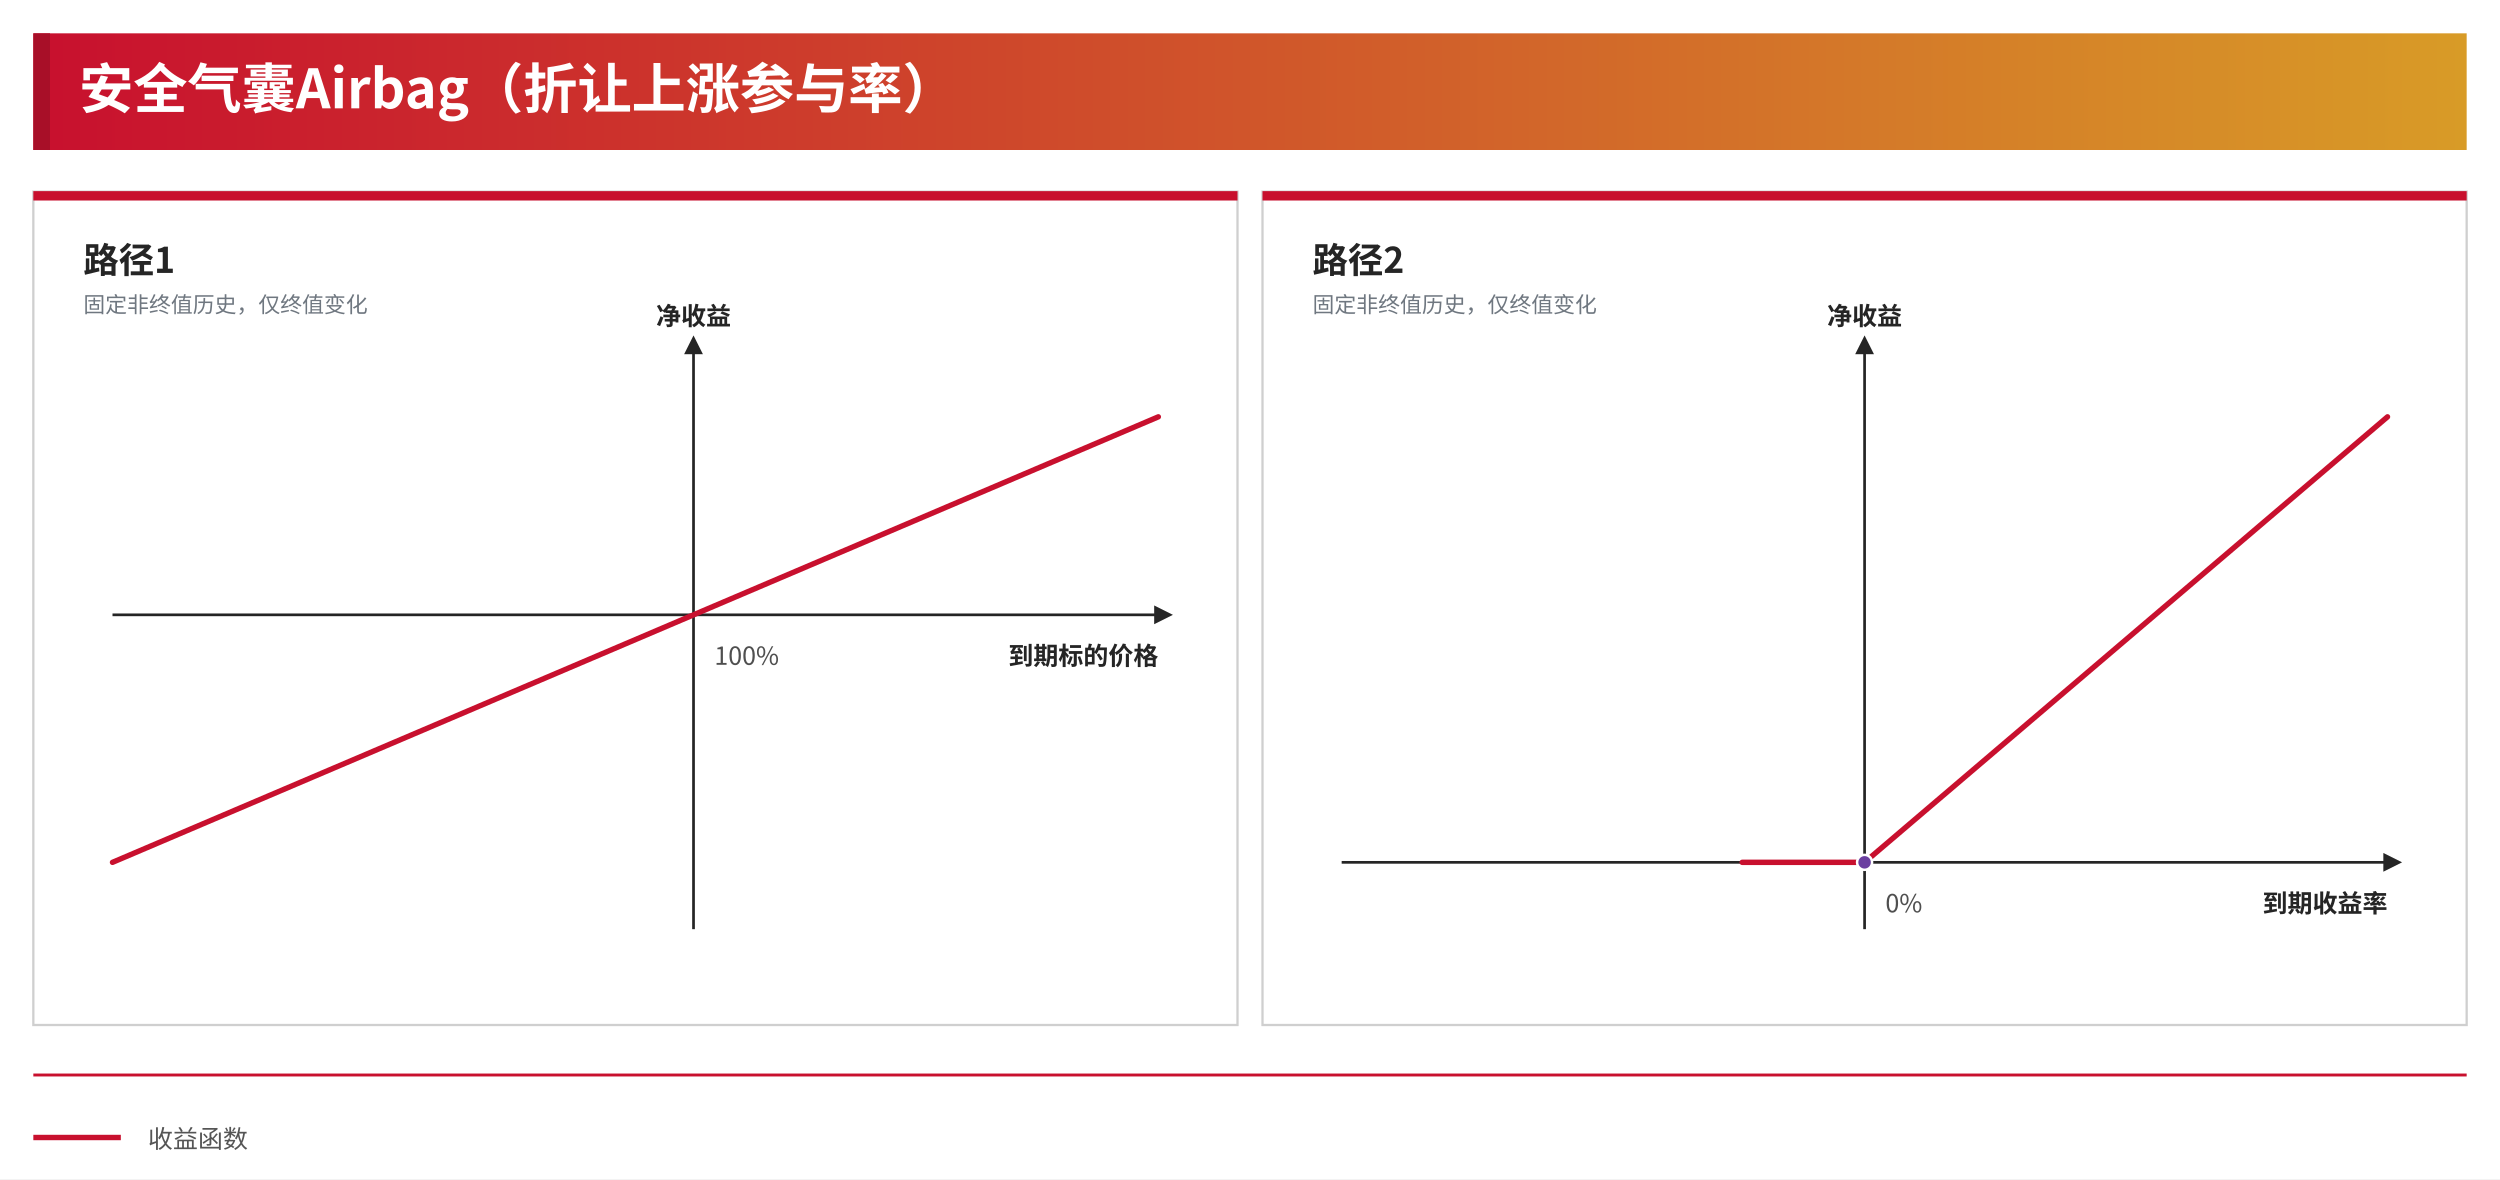
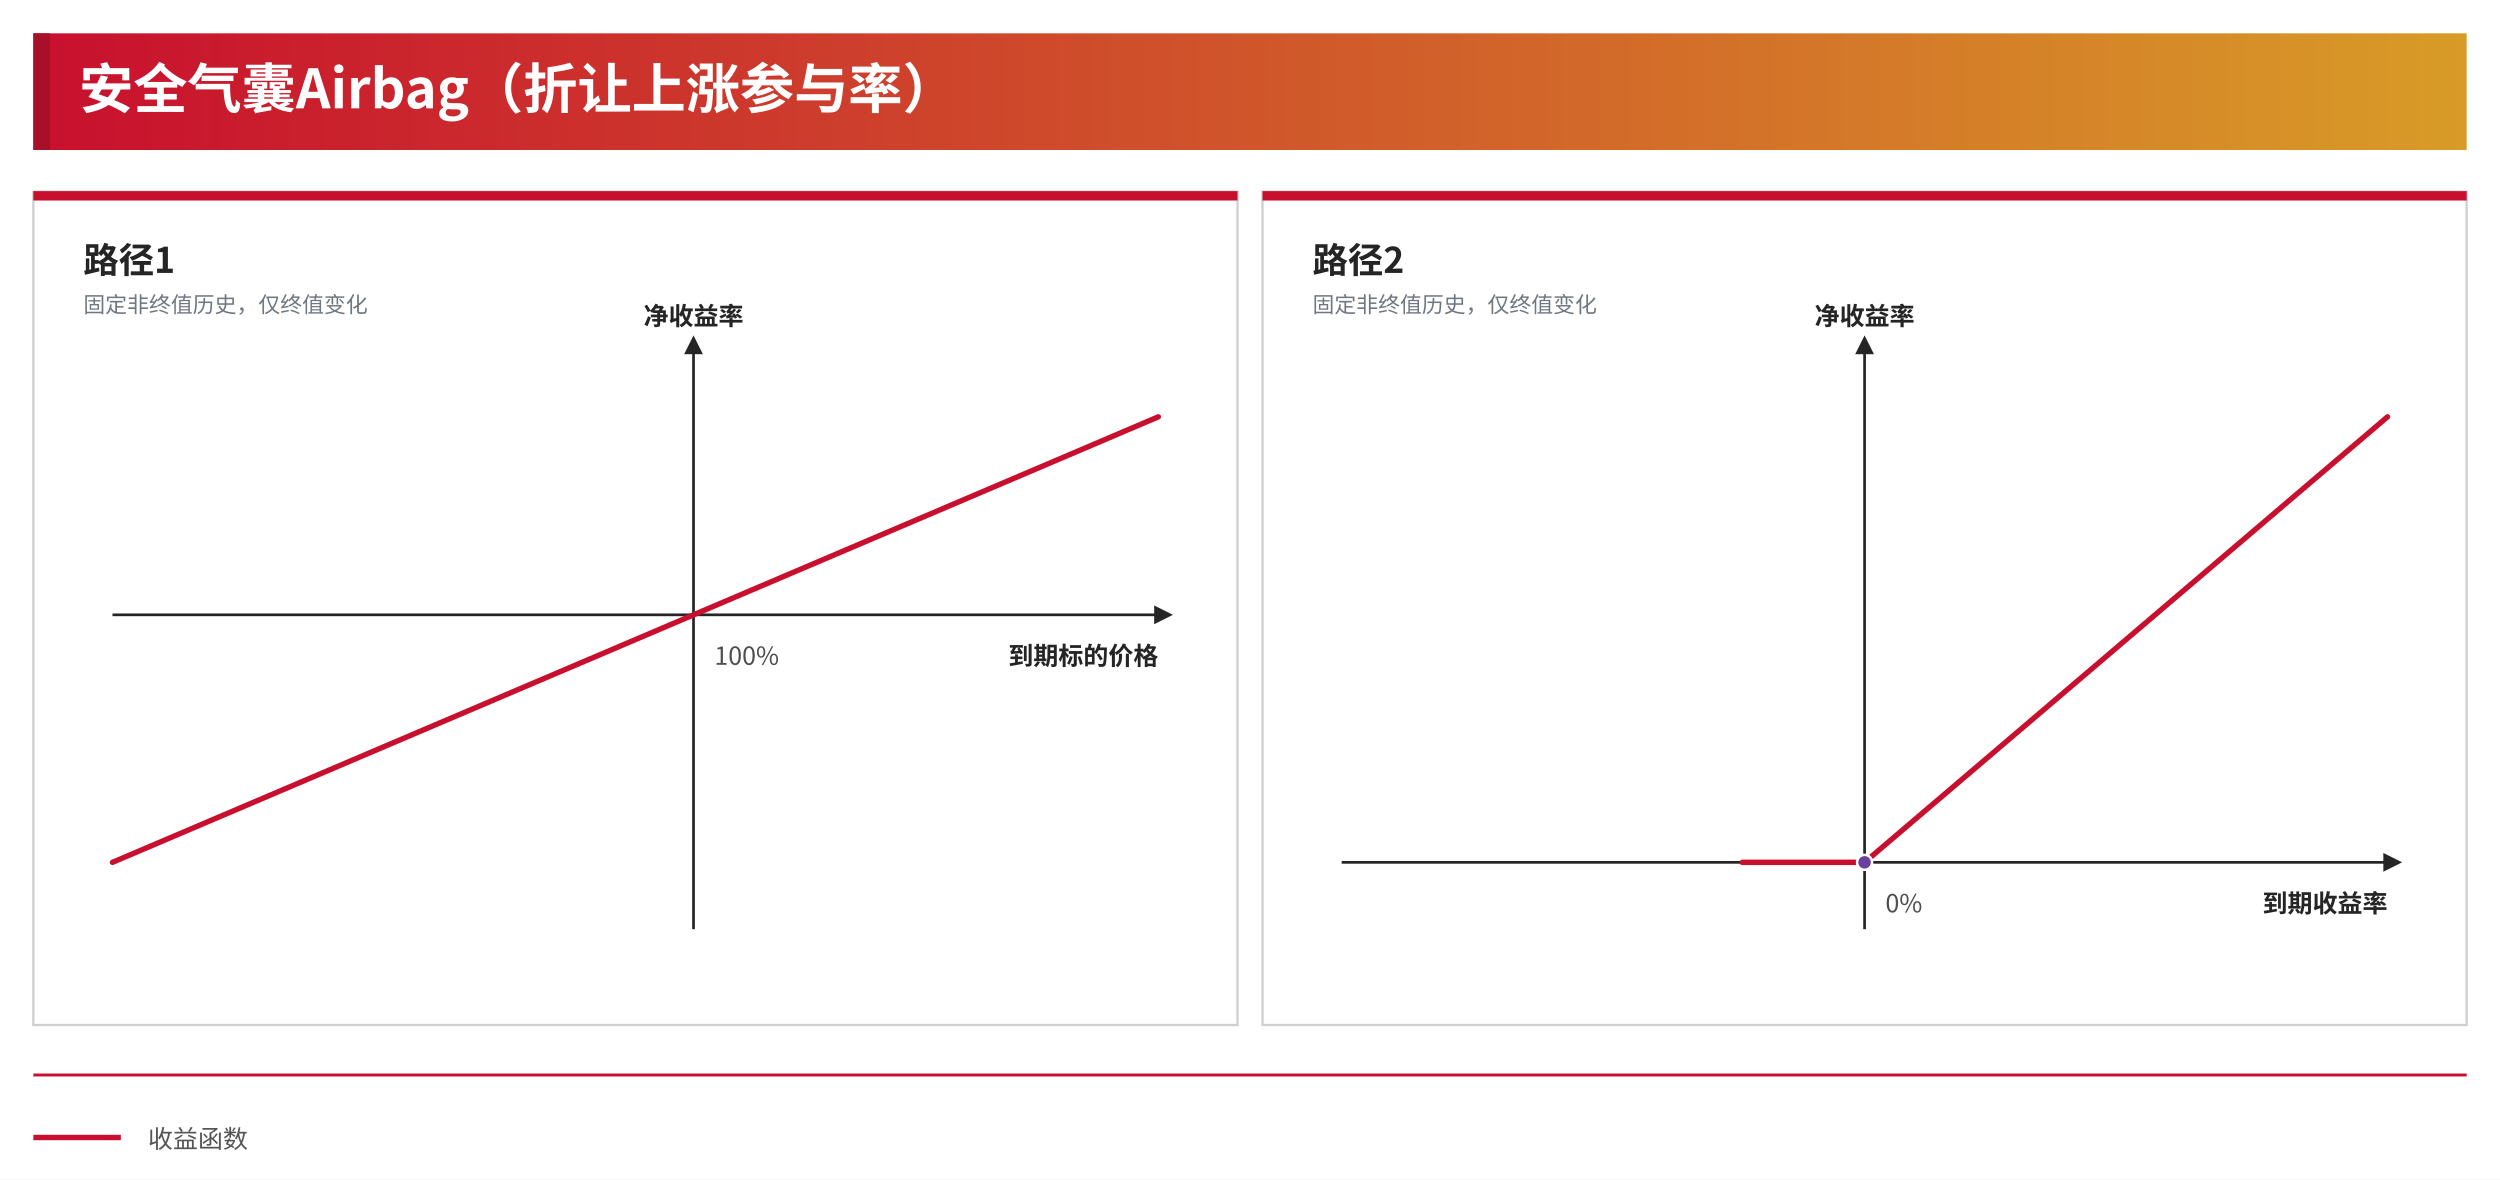
<svg xmlns="http://www.w3.org/2000/svg" width="1200" height="566" viewBox="0 0 1200 566" role="img" aria-labelledby="title desc">
  <defs>
    <linearGradient id="everbright-red-gold" x1="0" y1="0" x2="1" y2="0">
      <stop offset="0" stop-color="#C8102E" />
      <stop offset="1" stop-color="#D89B27" />
    </linearGradient>
    <style>
  .cn{font-family:"PingFang SC","Microsoft YaHei","Noto Sans CJK SC",Arial,sans-serif}.card{fill:#fff;stroke:#CFCFCF;stroke-width:1.1}.card-accent{stroke:#C8102E;stroke-width:4.5}.scenario-no{font-size:17px;font-weight:700;fill:#252525}.scenario-note{font-size:10.5px;fill:#6F7780}.axis-title{font-size:12px;font-weight:600;fill:#252525}.reference-label,.range-label{font-size:12px;fill:#4F4F4F}.axis{stroke:#252525;stroke-width:1.3}.axis-arrow{fill:#252525}.threshold{stroke-width:1;opacity:.82}.threshold-value{font-size:11px;font-weight:700}.payoff-guide{stroke:#B9BEC7;stroke-width:1;stroke-dasharray:3 4}.payoff-level-label{font-size:11px;font-weight:600;fill:#6F7780}.payoff-line{fill:none;stroke:#C8102E;stroke-width:2.6;stroke-linecap:round;stroke-linejoin:round}.payoff-jump{stroke:#C8102E;stroke-width:1.4;stroke-dasharray:4 3;fill:none}.curve-turn{fill:#6B3FA0;stroke:#fff;stroke-width:1.2}.curve-endpoint{stroke:#C8102E;stroke-width:1.7}.curve-endpoint.open{fill:#fff}.curve-endpoint.closed{fill:#C8102E}.global-legend{font-size:12px;fill:#555}.global-legend .token-sub{font-size:9px}
  </style>
  </defs>
  <rect width="1200" height="566" fill="#fff" />
  <rect x="16" y="16" width="1168" height="56" fill="url(#everbright-red-gold)" />
  <rect x="16" y="16" width="8" height="56" fill="#A80F28" />
  <text class="cn" x="38" y="52" fill="#fff" font-size="26" font-weight="700">安全气囊Airbag（折让上涨参与率）</text>
  <g data-path-card="0">
    <defs>
      <clipPath id="payoffer-card-clip-0">
        <rect x="20" y="96" width="570" height="392" />
      </clipPath>
    </defs>
    <rect class="card" x="16" y="92" width="578" height="400" />
    <line class="card-accent" x1="16" y1="94" x2="594" y2="94" />
    <g clip-path="url(#payoffer-card-clip-0)">
      <text class="cn scenario-no" x="40" y="131">路径1</text>
      <text class="cn scenario-note" x="40" y="150">固定非终值历史，仅终值变化</text>
      <line class="axis" x1="54" y1="295.12" x2="556" y2="295.12" />
      <line class="axis" x1="332.889" y1="168" x2="332.889" y2="446" />
      <path class="axis-arrow" d="M332.889 161 L328.389 170 L337.389 170 Z" />
      <path class="axis-arrow" d="M563 295.12 L554 290.62 L554 299.62 Z" />
      <path class="payoff-line" d="M54 413.923 L64.681 409.373 L75.362 404.823 L86.043 400.273 L96.723 395.723 L107.404 391.173 L118.085 386.624 L128.766 382.074 L139.447 377.524 L150.128 372.974 L160.809 368.424 L171.489 363.874 L182.17 359.324 L192.851 354.774 L203.532 350.224 L214.213 345.674 L224.894 341.124 L235.575 336.575 L246.255 332.025 L256.936 327.475 L267.617 322.925 L278.298 318.375 L288.979 313.825 L299.66 309.275 L310.34 304.725 L321.021 300.175 L331.702 295.625 L342.383 291.075 L353.064 286.525 L363.745 281.976 L374.425 277.425 L385.106 272.876 L395.787 268.326 L406.468 263.776 L417.149 259.226 L427.83 254.676 L438.511 250.126 L449.192 245.576 L459.872 241.026 L470.553 236.476 L481.234 231.926 L491.915 227.376 L502.596 222.827 L513.277 218.277 L523.957 213.727 L534.638 209.177 L545.319 204.627 L556 200.077" />
-       <text class="cn axis-title" x="332.889" y="156" text-anchor="middle">净收益</text>
+       <text class="cn axis-title" x="332.889" y="156" text-anchor="middle">净收益率</text>
      <text class="cn reference-label" x="342.889" y="319.12" text-anchor="start">100%</text>
      <text class="cn axis-title" x="556" y="319.12" text-anchor="end">到期标的价格</text>
    </g>
  </g>
  <g data-path-card="1">
    <defs>
      <clipPath id="payoffer-card-clip-1">
        <rect x="610" y="96" width="570" height="392" />
      </clipPath>
    </defs>
    <rect class="card" x="606" y="92" width="578" height="400" />
    <line class="card-accent" x1="606" y1="94" x2="1184" y2="94" />
    <g clip-path="url(#payoffer-card-clip-1)">
      <text class="cn scenario-no" x="630" y="131">路径2</text>
      <text class="cn scenario-note" x="630" y="150">固定非终值历史，仅终值变化</text>
      <line class="axis" x1="644" y1="413.923" x2="1146" y2="413.923" />
      <line class="axis" x1="895" y1="168" x2="895" y2="446" />
      <path class="axis-arrow" d="M895 161 L890.5 170 L899.5 170 Z" />
      <path class="axis-arrow" d="M1153 413.923 L1144 409.423 L1144 418.423 Z" />
      <path class="payoff-line" d="M895 413.923 L900.34 409.373 L905.681 404.823 L911.021 400.273 L916.362 395.723 L921.702 391.173 L927.043 386.624 L932.383 382.074 L937.723 377.524 L943.064 372.974 L948.404 368.424 L953.745 363.874 L959.085 359.324 L964.426 354.774 L969.766 350.224 L975.106 345.674 L980.447 341.124 L985.787 336.575 L991.128 332.024 L996.468 327.475 L1001.808 322.925 L1007.149 318.375 L1012.489 313.825 L1017.83 309.275 L1023.17 304.725 L1028.511 300.175 L1033.851 295.625 L1039.191 291.075 L1044.532 286.525 L1049.872 281.976 L1055.213 277.425 L1060.553 272.876 L1065.894 268.326 L1071.234 263.776 L1076.574 259.226 L1081.915 254.676 L1087.255 250.126 L1092.596 245.576 L1097.936 241.026 L1103.277 236.476 L1108.617 231.926 L1113.957 227.376 L1119.298 222.827 L1124.638 218.277 L1129.979 213.727 L1135.319 209.177 L1140.66 204.627 L1146 200.077 M836.255 413.923 L841.596 413.923 L846.936 413.923 L852.277 413.923 L857.617 413.923 L862.957 413.923 L868.298 413.923 L873.638 413.923 L878.979 413.923 L884.319 413.923 L889.66 413.923 L895 413.923" />
      <circle class="curve-turn" cx="895" cy="413.923" r="3.6" />
-       <text class="cn axis-title" x="895" y="156" text-anchor="middle">净收益</text>
+       <text class="cn axis-title" x="895" y="156" text-anchor="middle">净收益率</text>
      <text class="cn reference-label" x="905" y="437.923" text-anchor="start">0%</text>
      <text class="cn axis-title" x="1146" y="437.923" text-anchor="end">到期收益率</text>
    </g>
  </g>
  <line x1="16" y1="516" x2="1184" y2="516" stroke="#C8102E" stroke-width="1.4" />
  <g class="cn" data-global-legend="true">
    <line x1="16" y1="546" x2="58" y2="546" stroke="#C8102E" stroke-width="2.6" />
    <text class="global-legend" x="71" y="551">收益函数</text>
  </g>
</svg>
